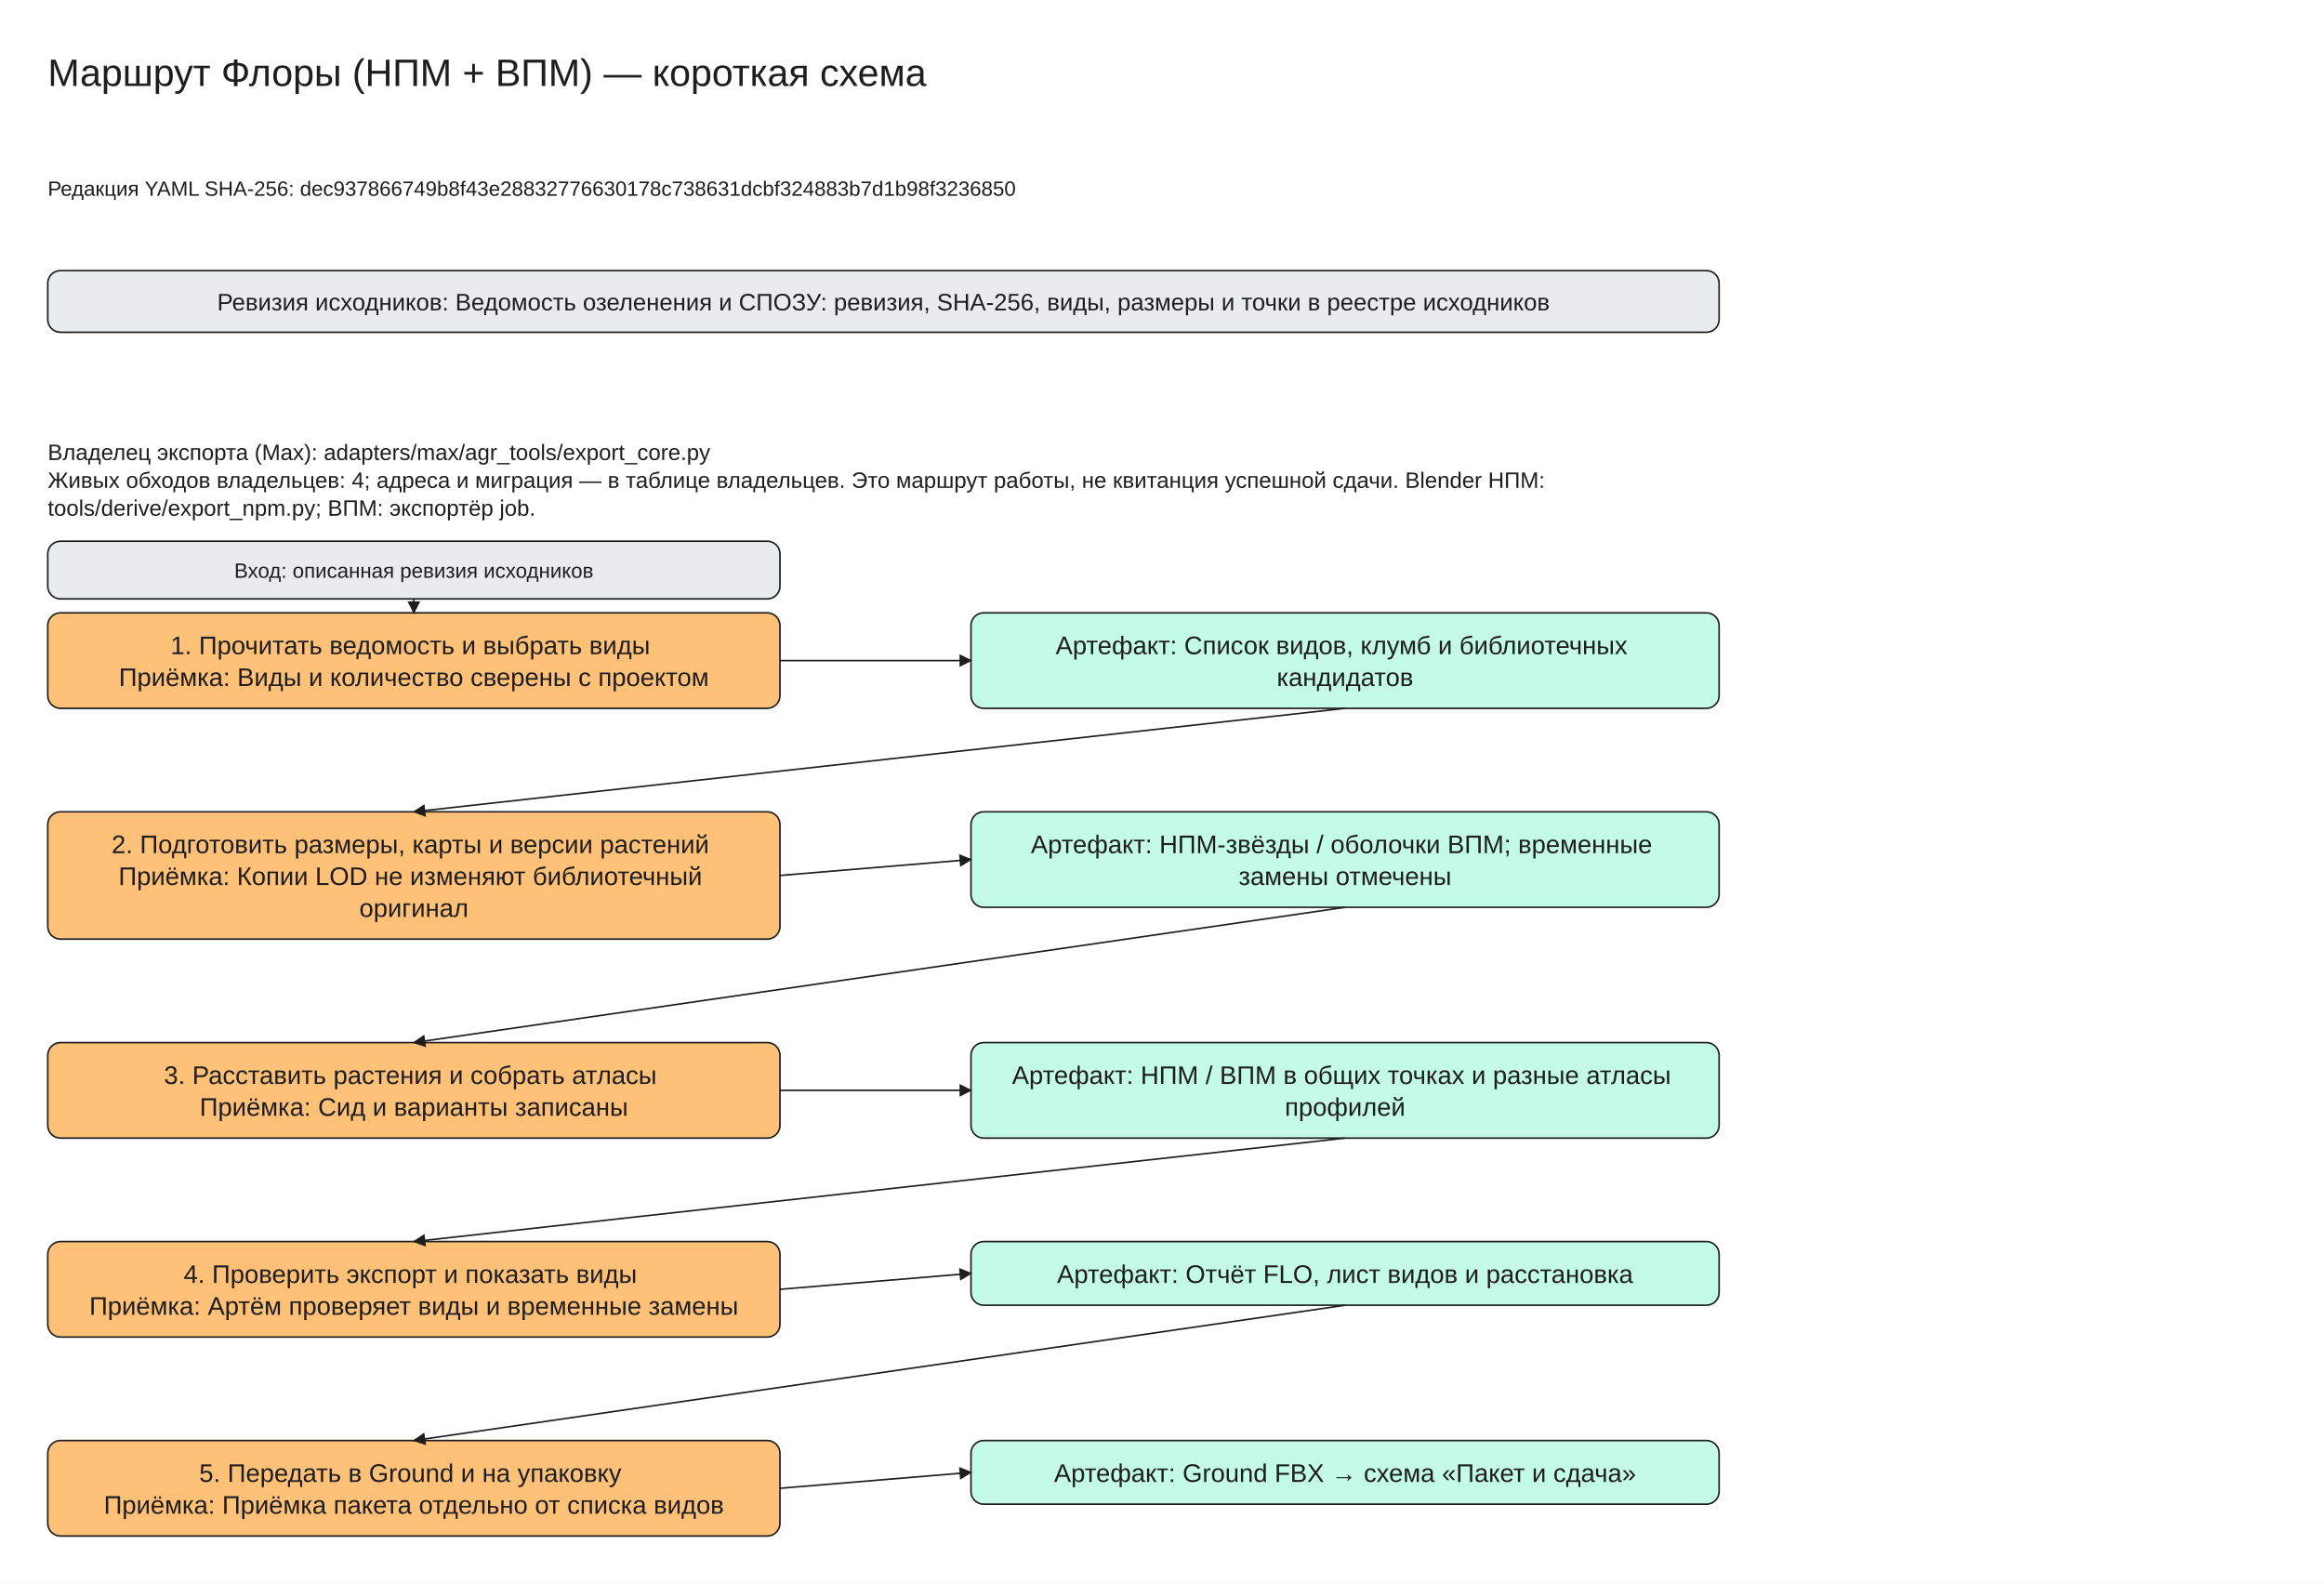
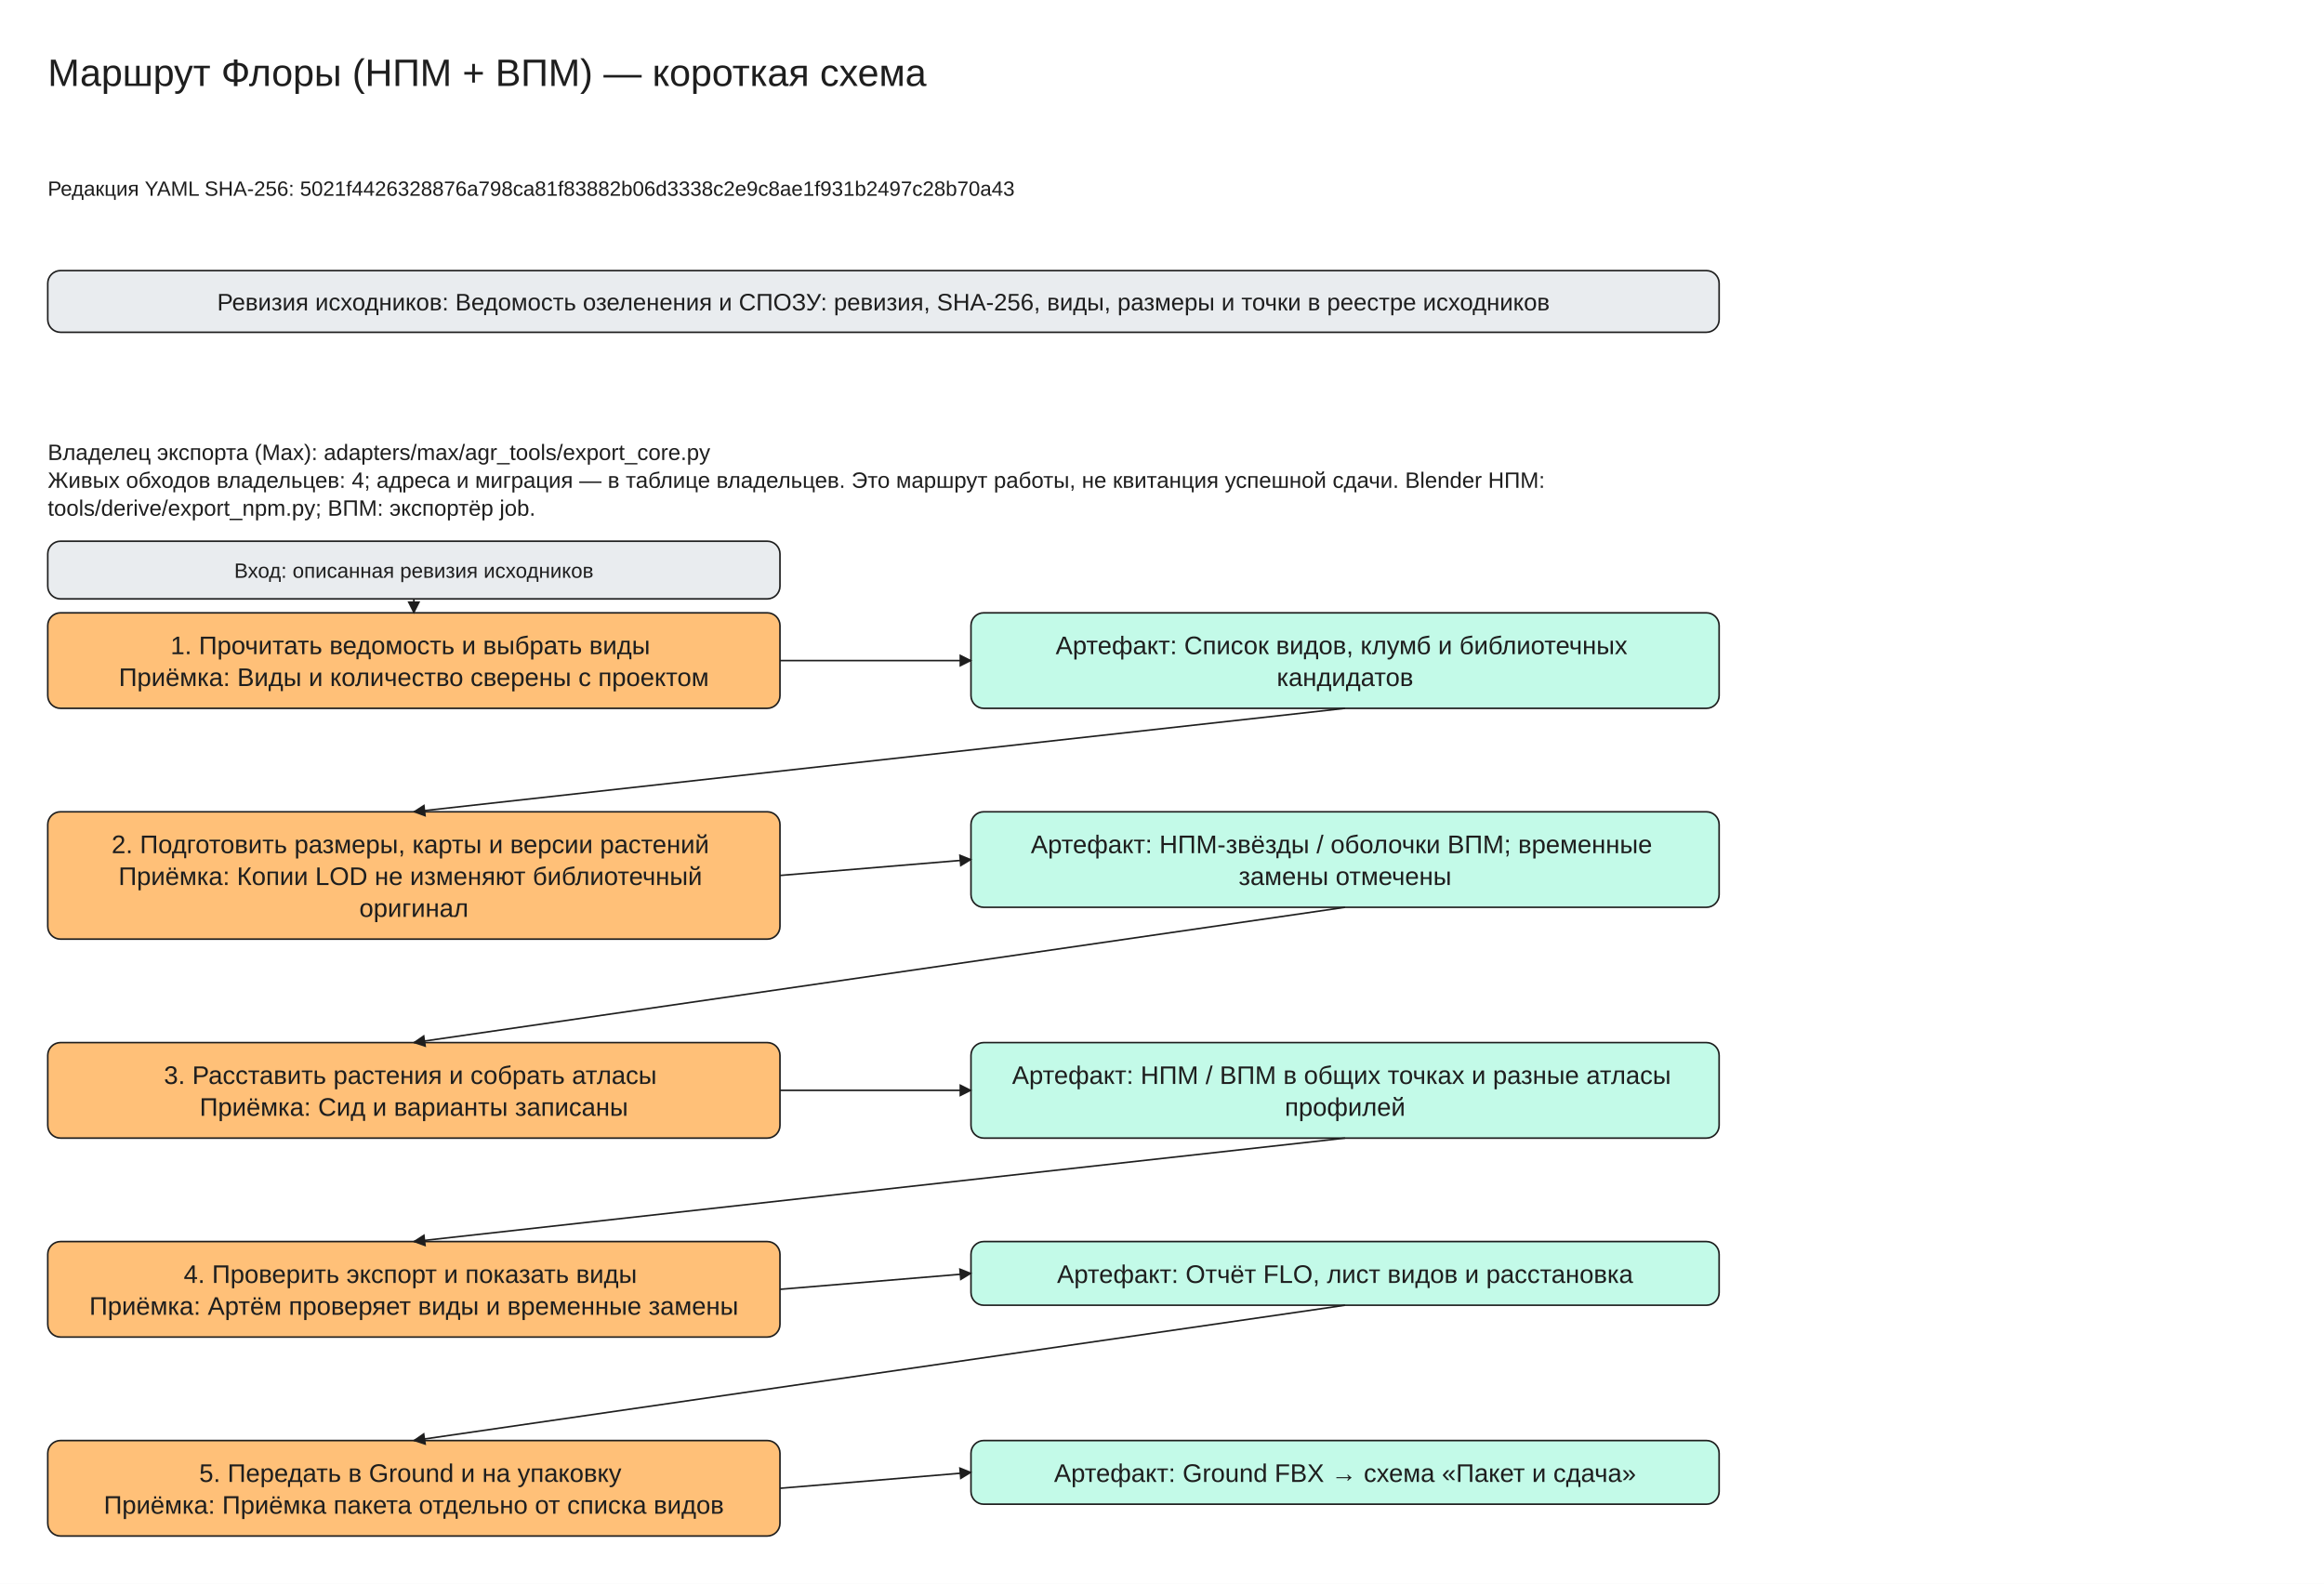
<svg xmlns="http://www.w3.org/2000/svg" viewBox="0 -30 1460 995" width="1460" height="995" font-family="Segoe UI, Arial, sans-serif">
  <defs>
    <marker id="arrow" viewBox="0 0 10 10" refX="9" refY="5" markerWidth="8" markerHeight="8" orient="auto-start-reverse">
      <path d="M0,0 L10,5 L0,10 z" fill="#1e1e1e" />
    </marker>
  </defs>
  <rect x="0" y="-30" width="1460" height="995" fill="#ffffff" />
  <rect x="30" y="140" width="1050" height="38.75" rx="8" fill="#e9ecef" stroke="#1e1e1e" />
  <rect x="30" y="355" width="460" height="60.0" rx="8" fill="#ffc078" stroke="#1e1e1e" />
  <rect x="610" y="355" width="470" height="60.0" rx="8" fill="#c3fae8" stroke="#1e1e1e" />
  <rect x="30" y="310" width="460" height="36.25" rx="8" fill="#e9ecef" stroke="#1e1e1e" />
  <line x1="260.0" y1="346.25" x2="260.0" y2="355.0" stroke="#1e1e1e" marker-end="url(#arrow)" />
  <line x1="490" y1="385.0" x2="610" y2="385.0" stroke="#1e1e1e" marker-end="url(#arrow)" />
  <rect x="30" y="480.0" width="460" height="80.0" rx="8" fill="#ffc078" stroke="#1e1e1e" />
  <rect x="610" y="480.0" width="470" height="60.0" rx="8" fill="#c3fae8" stroke="#1e1e1e" />
  <line x1="845.0" y1="415.0" x2="260.0" y2="480.0" stroke="#1e1e1e" marker-end="url(#arrow)" />
  <line x1="490" y1="520.0" x2="610" y2="510.0" stroke="#1e1e1e" marker-end="url(#arrow)" />
  <rect x="30" y="625.0" width="460" height="60.0" rx="8" fill="#ffc078" stroke="#1e1e1e" />
  <rect x="610" y="625.0" width="470" height="60.0" rx="8" fill="#c3fae8" stroke="#1e1e1e" />
  <line x1="845.0" y1="540.0" x2="260.0" y2="625.0" stroke="#1e1e1e" marker-end="url(#arrow)" />
  <line x1="490" y1="655.0" x2="610" y2="655.0" stroke="#1e1e1e" marker-end="url(#arrow)" />
  <rect x="30" y="750.0" width="460" height="60.0" rx="8" fill="#ffc078" stroke="#1e1e1e" />
  <rect x="610" y="750.0" width="470" height="40.0" rx="8" fill="#c3fae8" stroke="#1e1e1e" />
  <line x1="845.0" y1="685.0" x2="260.0" y2="750.0" stroke="#1e1e1e" marker-end="url(#arrow)" />
  <line x1="490" y1="780.0" x2="610" y2="770.0" stroke="#1e1e1e" marker-end="url(#arrow)" />
  <rect x="30" y="875.0" width="460" height="60.0" rx="8" fill="#ffc078" stroke="#1e1e1e" />
  <rect x="610" y="875.0" width="470" height="40.0" rx="8" fill="#c3fae8" stroke="#1e1e1e" />
  <line x1="845.0" y1="790.0" x2="260.0" y2="875.0" stroke="#1e1e1e" marker-end="url(#arrow)" />
  <line x1="490" y1="905.0" x2="610" y2="895.0" stroke="#1e1e1e" marker-end="url(#arrow)" />
  <text x="30" y="0" font-size="24" text-anchor="start" fill="#1e1e1e">
    <tspan x="30" dy="24">Маршрут Флоры (НПМ + ВПМ) — короткая схема</tspan>
  </text>
  <text x="30" y="80" font-size="13" text-anchor="start" fill="#1e1e1e">
-     <tspan x="30" dy="13">Редакция YAML SHA-256: dec937866749b8f43e28832776630178c738631dcbf324883b7d1b98f3236850</tspan>
+     <tspan x="30" dy="13">Редакция YAML SHA-256: 5021f4426328876a798ca81f83882b06d3338c2e9c8ae1f931b2497c28b70a43</tspan>
  </text>
  <text x="555.0" y="150.0" font-size="15" text-anchor="middle" fill="#1e1e1e">
    <tspan x="555.0" dy="15">Ревизия исходников: Ведомость озеленения и СПОЗУ: ревизия, SHA-256, виды, размеры и точки в реестре исходников</tspan>
  </text>
  <text x="30" y="245" font-size="14" text-anchor="start" fill="#1e1e1e">
    <tspan x="30" dy="14">Владелец экспорта (Max): adapters/max/agr_tools/export_core.py</tspan>
    <tspan x="30" dy="17.5">Живых обходов владельцев: 4; адреса и миграция — в таблице владельцев. Это маршрут работы, не квитанция успешной сдачи. Blender НПМ:</tspan>
    <tspan x="30" dy="17.5">tools/derive/export_npm.py; ВПМ: экспортёр job.</tspan>
  </text>
  <text x="260.0" y="365.0" font-size="16" text-anchor="middle" fill="#1e1e1e">
    <tspan x="260.0" dy="16">1. Прочитать ведомость и выбрать виды</tspan>
    <tspan x="260.0" dy="20.0">Приёмка: Виды и количество сверены с проектом</tspan>
  </text>
  <text x="845.0" y="365.0" font-size="16" text-anchor="middle" fill="#1e1e1e">
    <tspan x="845.0" dy="16">Артефакт: Список видов, клумб и библиотечных</tspan>
    <tspan x="845.0" dy="20.0">кандидатов</tspan>
  </text>
  <text x="260.0" y="320.0" font-size="13" text-anchor="middle" fill="#1e1e1e">
    <tspan x="260.0" dy="13">Вход: описанная ревизия исходников</tspan>
  </text>
  <text x="260.0" y="490.0" font-size="16" text-anchor="middle" fill="#1e1e1e">
    <tspan x="260.0" dy="16">2. Подготовить размеры, карты и версии растений</tspan>
    <tspan x="260.0" dy="20.0">Приёмка: Копии LOD не изменяют библиотечный</tspan>
    <tspan x="260.0" dy="20.0">оригинал</tspan>
  </text>
  <text x="845.0" y="490.0" font-size="16" text-anchor="middle" fill="#1e1e1e">
    <tspan x="845.0" dy="16">Артефакт: НПМ-звёзды / оболочки ВПМ; временные</tspan>
    <tspan x="845.0" dy="20.0">замены отмечены</tspan>
  </text>
  <text x="260.0" y="635.0" font-size="16" text-anchor="middle" fill="#1e1e1e">
    <tspan x="260.0" dy="16">3. Расставить растения и собрать атласы</tspan>
    <tspan x="260.0" dy="20.0">Приёмка: Сид и варианты записаны</tspan>
  </text>
  <text x="845.0" y="635.0" font-size="16" text-anchor="middle" fill="#1e1e1e">
    <tspan x="845.0" dy="16">Артефакт: НПМ / ВПМ в общих точках и разные атласы</tspan>
    <tspan x="845.0" dy="20.0">профилей</tspan>
  </text>
  <text x="260.0" y="760.0" font-size="16" text-anchor="middle" fill="#1e1e1e">
    <tspan x="260.0" dy="16">4. Проверить экспорт и показать виды</tspan>
    <tspan x="260.0" dy="20.0">Приёмка: Артём проверяет виды и временные замены</tspan>
  </text>
  <text x="845.0" y="760.0" font-size="16" text-anchor="middle" fill="#1e1e1e">
    <tspan x="845.0" dy="16">Артефакт: Отчёт FLO, лист видов и расстановка</tspan>
  </text>
  <text x="260.0" y="885.0" font-size="16" text-anchor="middle" fill="#1e1e1e">
    <tspan x="260.0" dy="16">5. Передать в Ground и на упаковку</tspan>
    <tspan x="260.0" dy="20.0">Приёмка: Приёмка пакета отдельно от списка видов</tspan>
  </text>
  <text x="845.0" y="885.0" font-size="16" text-anchor="middle" fill="#1e1e1e">
    <tspan x="845.0" dy="16">Артефакт: Ground FBX → схема «Пакет и сдача»</tspan>
  </text>
</svg>
